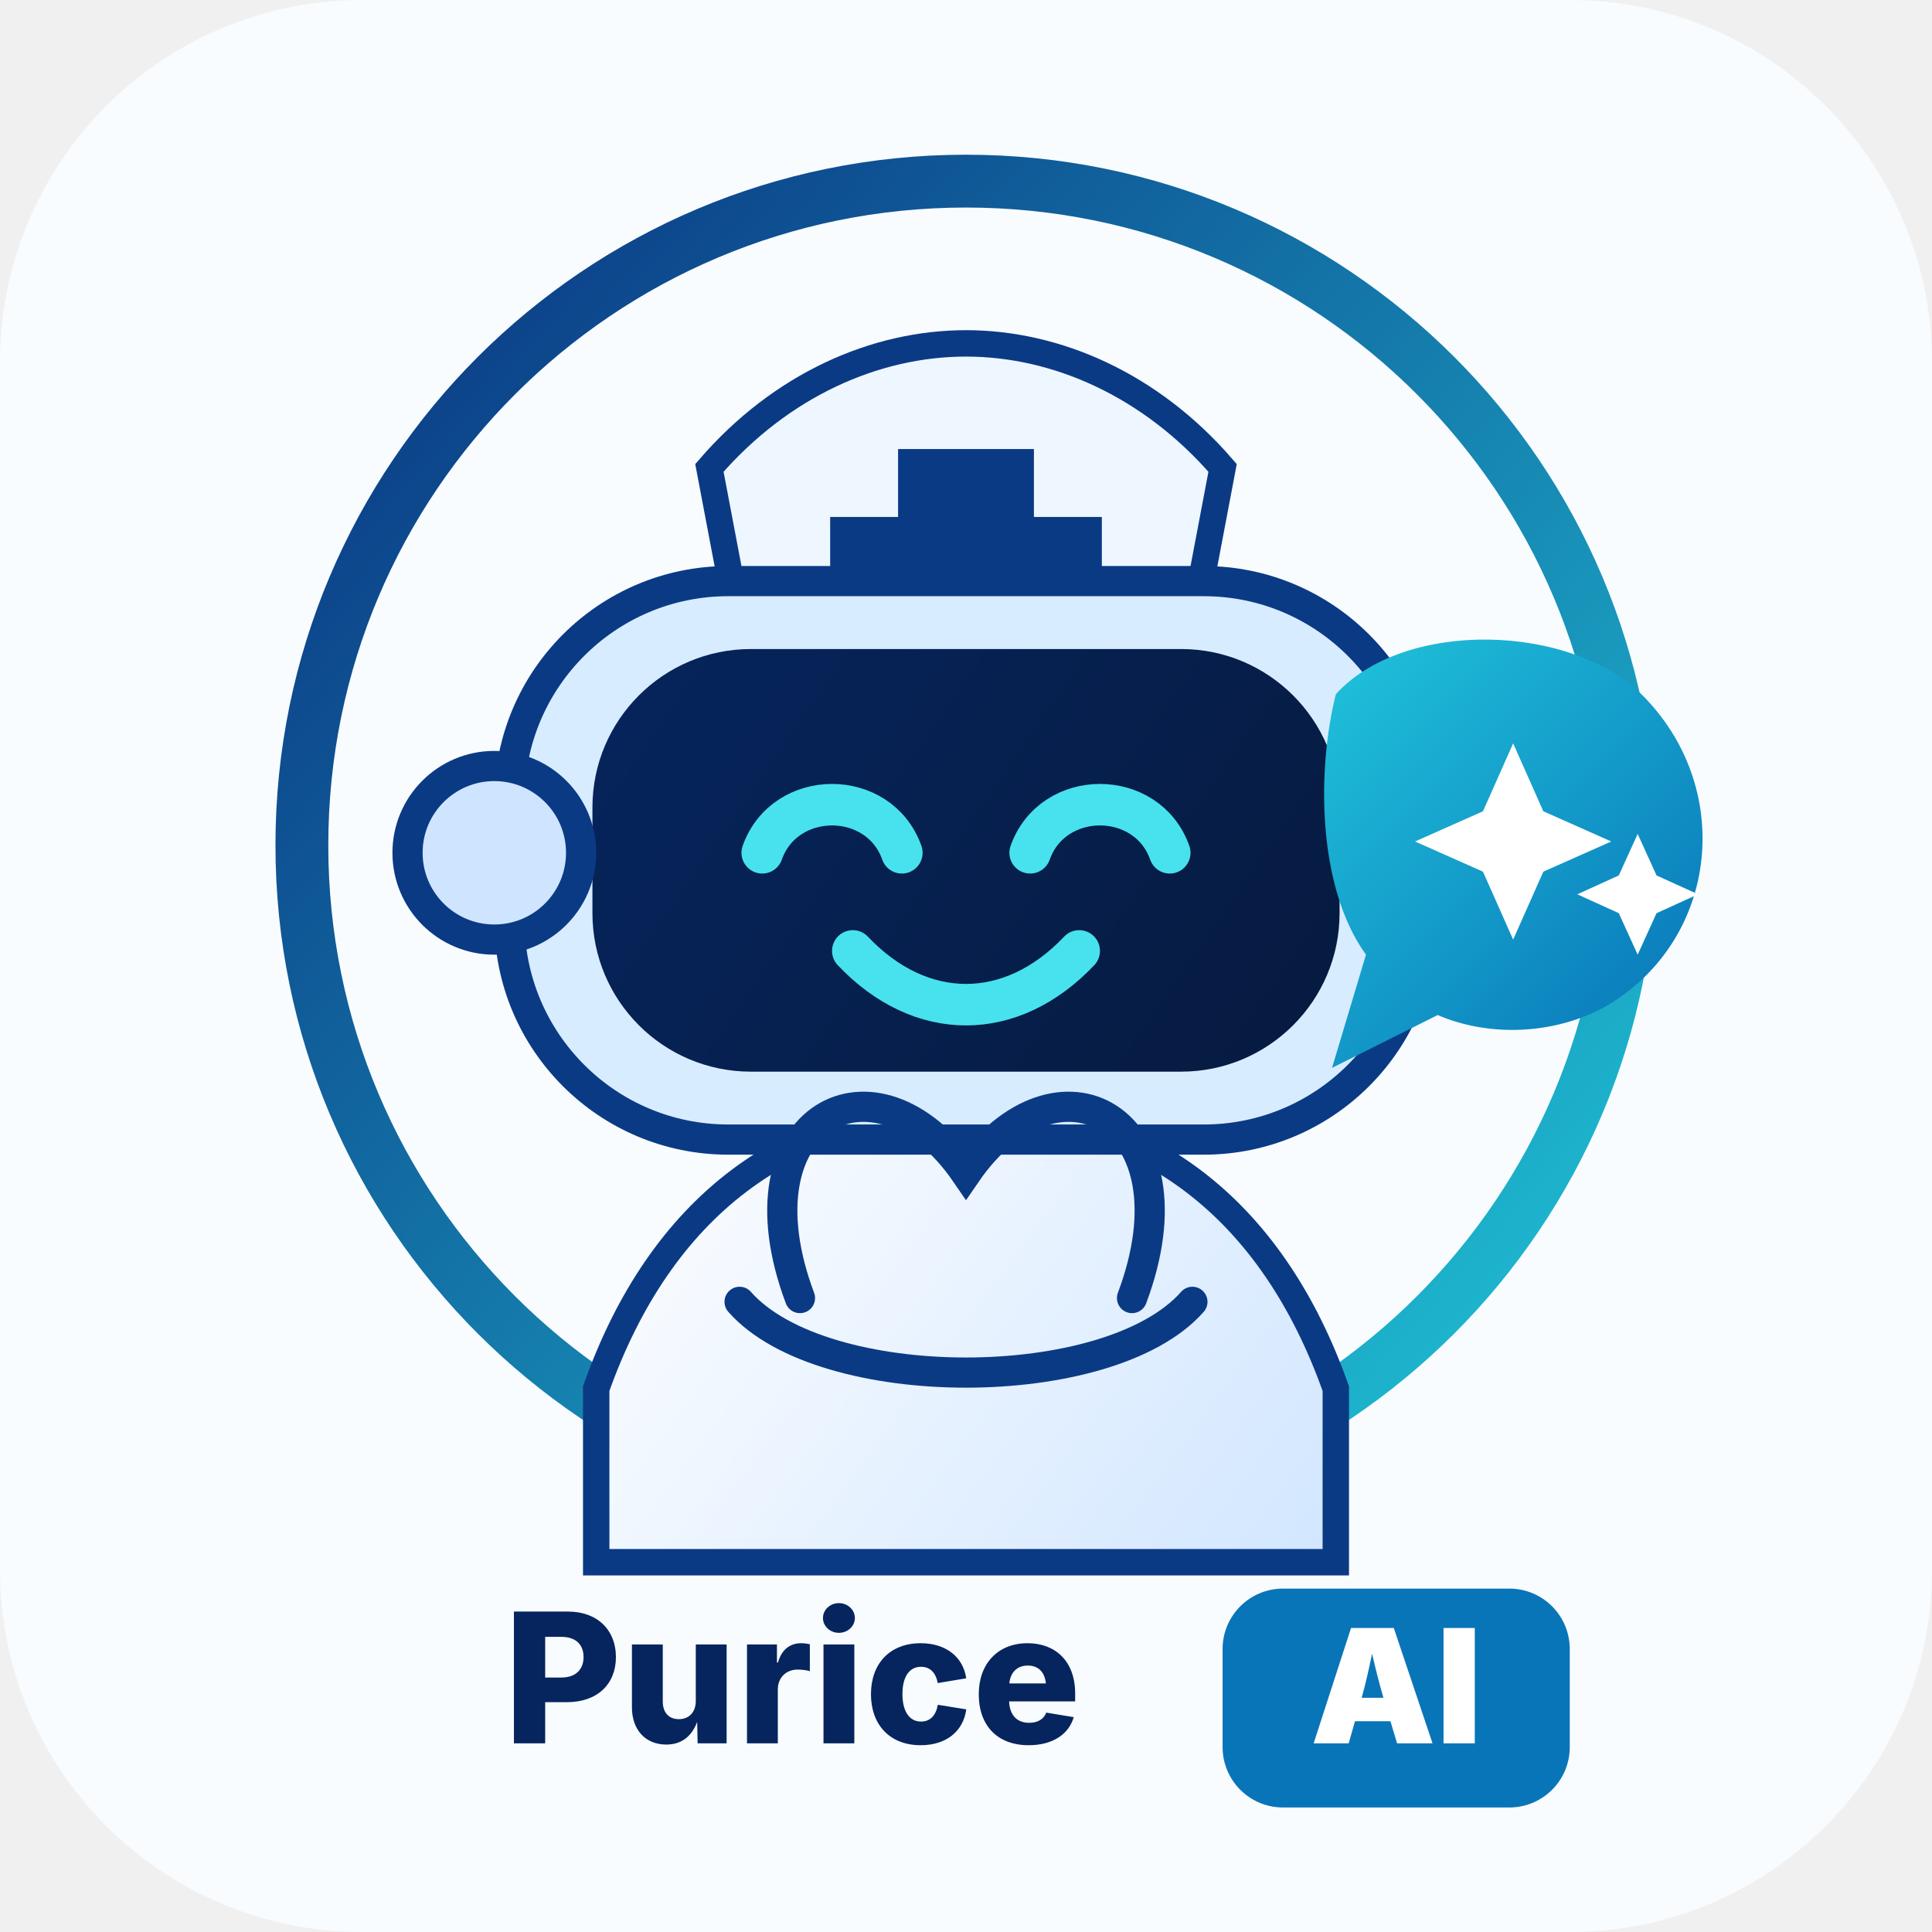
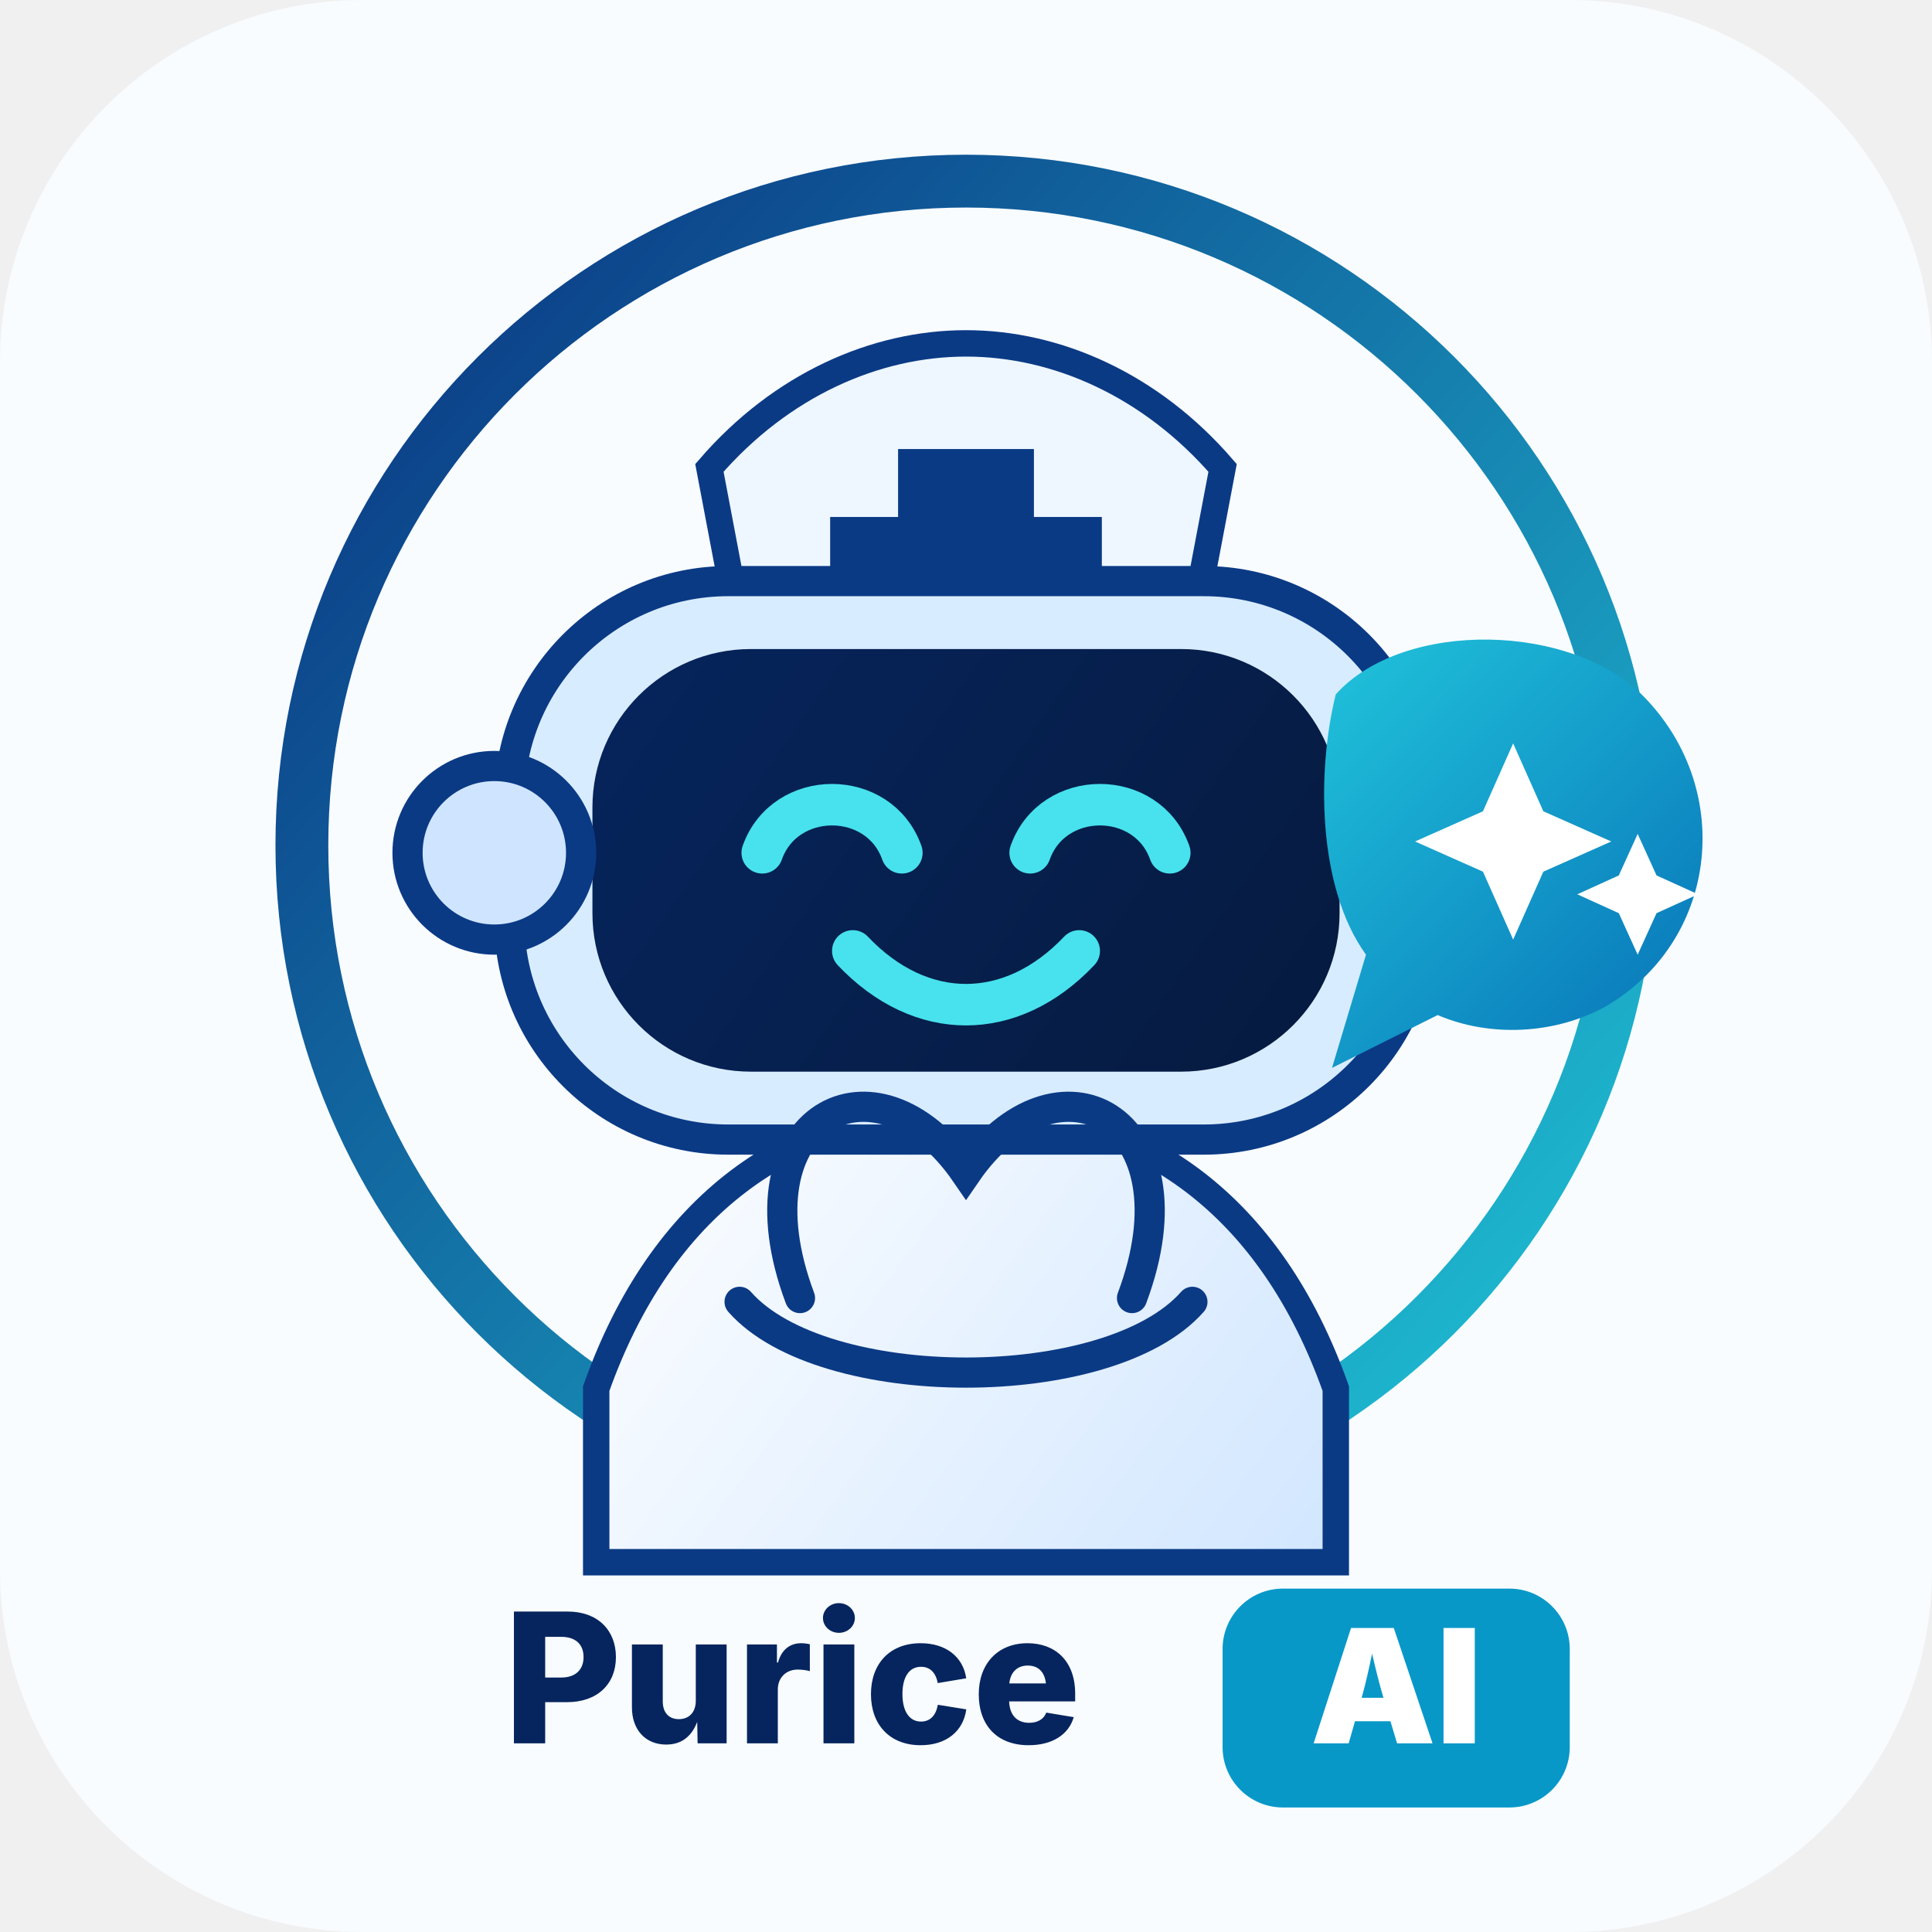
<svg xmlns="http://www.w3.org/2000/svg" viewBox="0 0 512 512" role="img" aria-labelledby="title desc">
  <defs>
    <linearGradient id="ring" x1="84" y1="94" x2="430" y2="400" gradientUnits="userSpaceOnUse">
      <stop stop-color="#0b3a85" />
      <stop offset="1" stop-color="#20c7d8" />
    </linearGradient>
    <linearGradient id="face" x1="158" y1="158" x2="354" y2="294" gradientUnits="userSpaceOnUse">
      <stop stop-color="#06255e" />
      <stop offset="1" stop-color="#061a3e" />
    </linearGradient>
    <linearGradient id="bubble" x1="340" y1="174" x2="446" y2="278" gradientUnits="userSpaceOnUse">
      <stop stop-color="#21c6dc" />
      <stop offset="1" stop-color="#0875b9" />
    </linearGradient>
    <linearGradient id="body" x1="158" y1="286" x2="354" y2="430" gradientUnits="userSpaceOnUse">
      <stop stop-color="#ffffff" />
      <stop offset="1" stop-color="#cfe5ff" />
    </linearGradient>
  </defs>
  <rect width="512" height="512" rx="96" fill="#f8fcff" />
  <circle cx="256" cy="224" r="176" fill="none" stroke="url(#ring)" stroke-width="14" />
  <path d="M158 368c17-48 51-74 98-74s81 26 98 74v46H158v-46Z" fill="url(#body)" stroke="#0b3a85" stroke-width="7" />
  <path d="M188 124c19-22 44-33 68-33s49 11 68 33l-11 58H199l-11-58Z" fill="#eef7ff" stroke="#0b3a85" stroke-width="7" />
  <path d="M238 119h36v18h18v31h-18v18h-36v-18h-18v-31h18v-18Z" fill="#0b3a85" />
  <rect x="135" y="154" width="242" height="148" rx="58" fill="#d8ecff" stroke="#0b3a85" stroke-width="8" />
  <rect x="157" y="172" width="198" height="112" rx="42" fill="url(#face)" />
  <path d="M202 226c6-17 31-17 37 0" fill="none" stroke="#47e2ed" stroke-width="11" stroke-linecap="round" />
  <path d="M273 226c6-17 31-17 37 0" fill="none" stroke="#47e2ed" stroke-width="11" stroke-linecap="round" />
  <path d="M226 252c18 19 42 19 60 0" fill="none" stroke="#47e2ed" stroke-width="11" stroke-linecap="round" />
  <circle cx="131" cy="226" r="23" fill="#cfe5ff" stroke="#0b3a85" stroke-width="8" />
  <circle cx="381" cy="226" r="23" fill="#cfe5ff" stroke="#0b3a85" stroke-width="8" />
  <path d="M354 184c18-20 63-19 82 1 24 25 19 65-11 82-13 7-30 8-44 2l-28 14 9-30c-13-18-13-49-8-69Z" fill="url(#bubble)" />
  <path d="M401 197l8 18 18 8-18 8-8 18-8-18-18-8 18-8 8-18Z" fill="#ffffff" />
  <path d="M434 221l5 11 11 5-11 5-5 11-5-11-11-5 11-5 5-11Z" fill="#ffffff" />
  <path d="M196 345c22 25 98 25 120 0" fill="none" stroke="#0b3a85" stroke-width="8" stroke-linecap="round" />
  <path d="M212 344c-18-48 20-68 44-33 24-35 62-15 44 33" fill="none" stroke="#0b3a85" stroke-width="8" stroke-linecap="round" />
  <text x="210" y="462" text-anchor="middle" font-family="Inter, Arial, sans-serif" font-size="48" font-weight="800" fill="#06255e">Purice</text>
-   <rect x="324" y="421" width="92" height="58" rx="16" fill="url(#bubble)" />
-   <text x="370" y="462" text-anchor="middle" font-family="Inter, Arial, sans-serif" font-size="42" font-weight="900" fill="#ffffff">AI</text>
+   <rect x="324" y="421" width="92" height="58" rx="16" fill="#0798c8" />
+   <text x="370" y="462" text-anchor="middle" font-family="Inter, Arial, sans-serif" font-size="42" font-weight="900" fill="#fff" style="fill:#fff">AI</text>
</svg>
